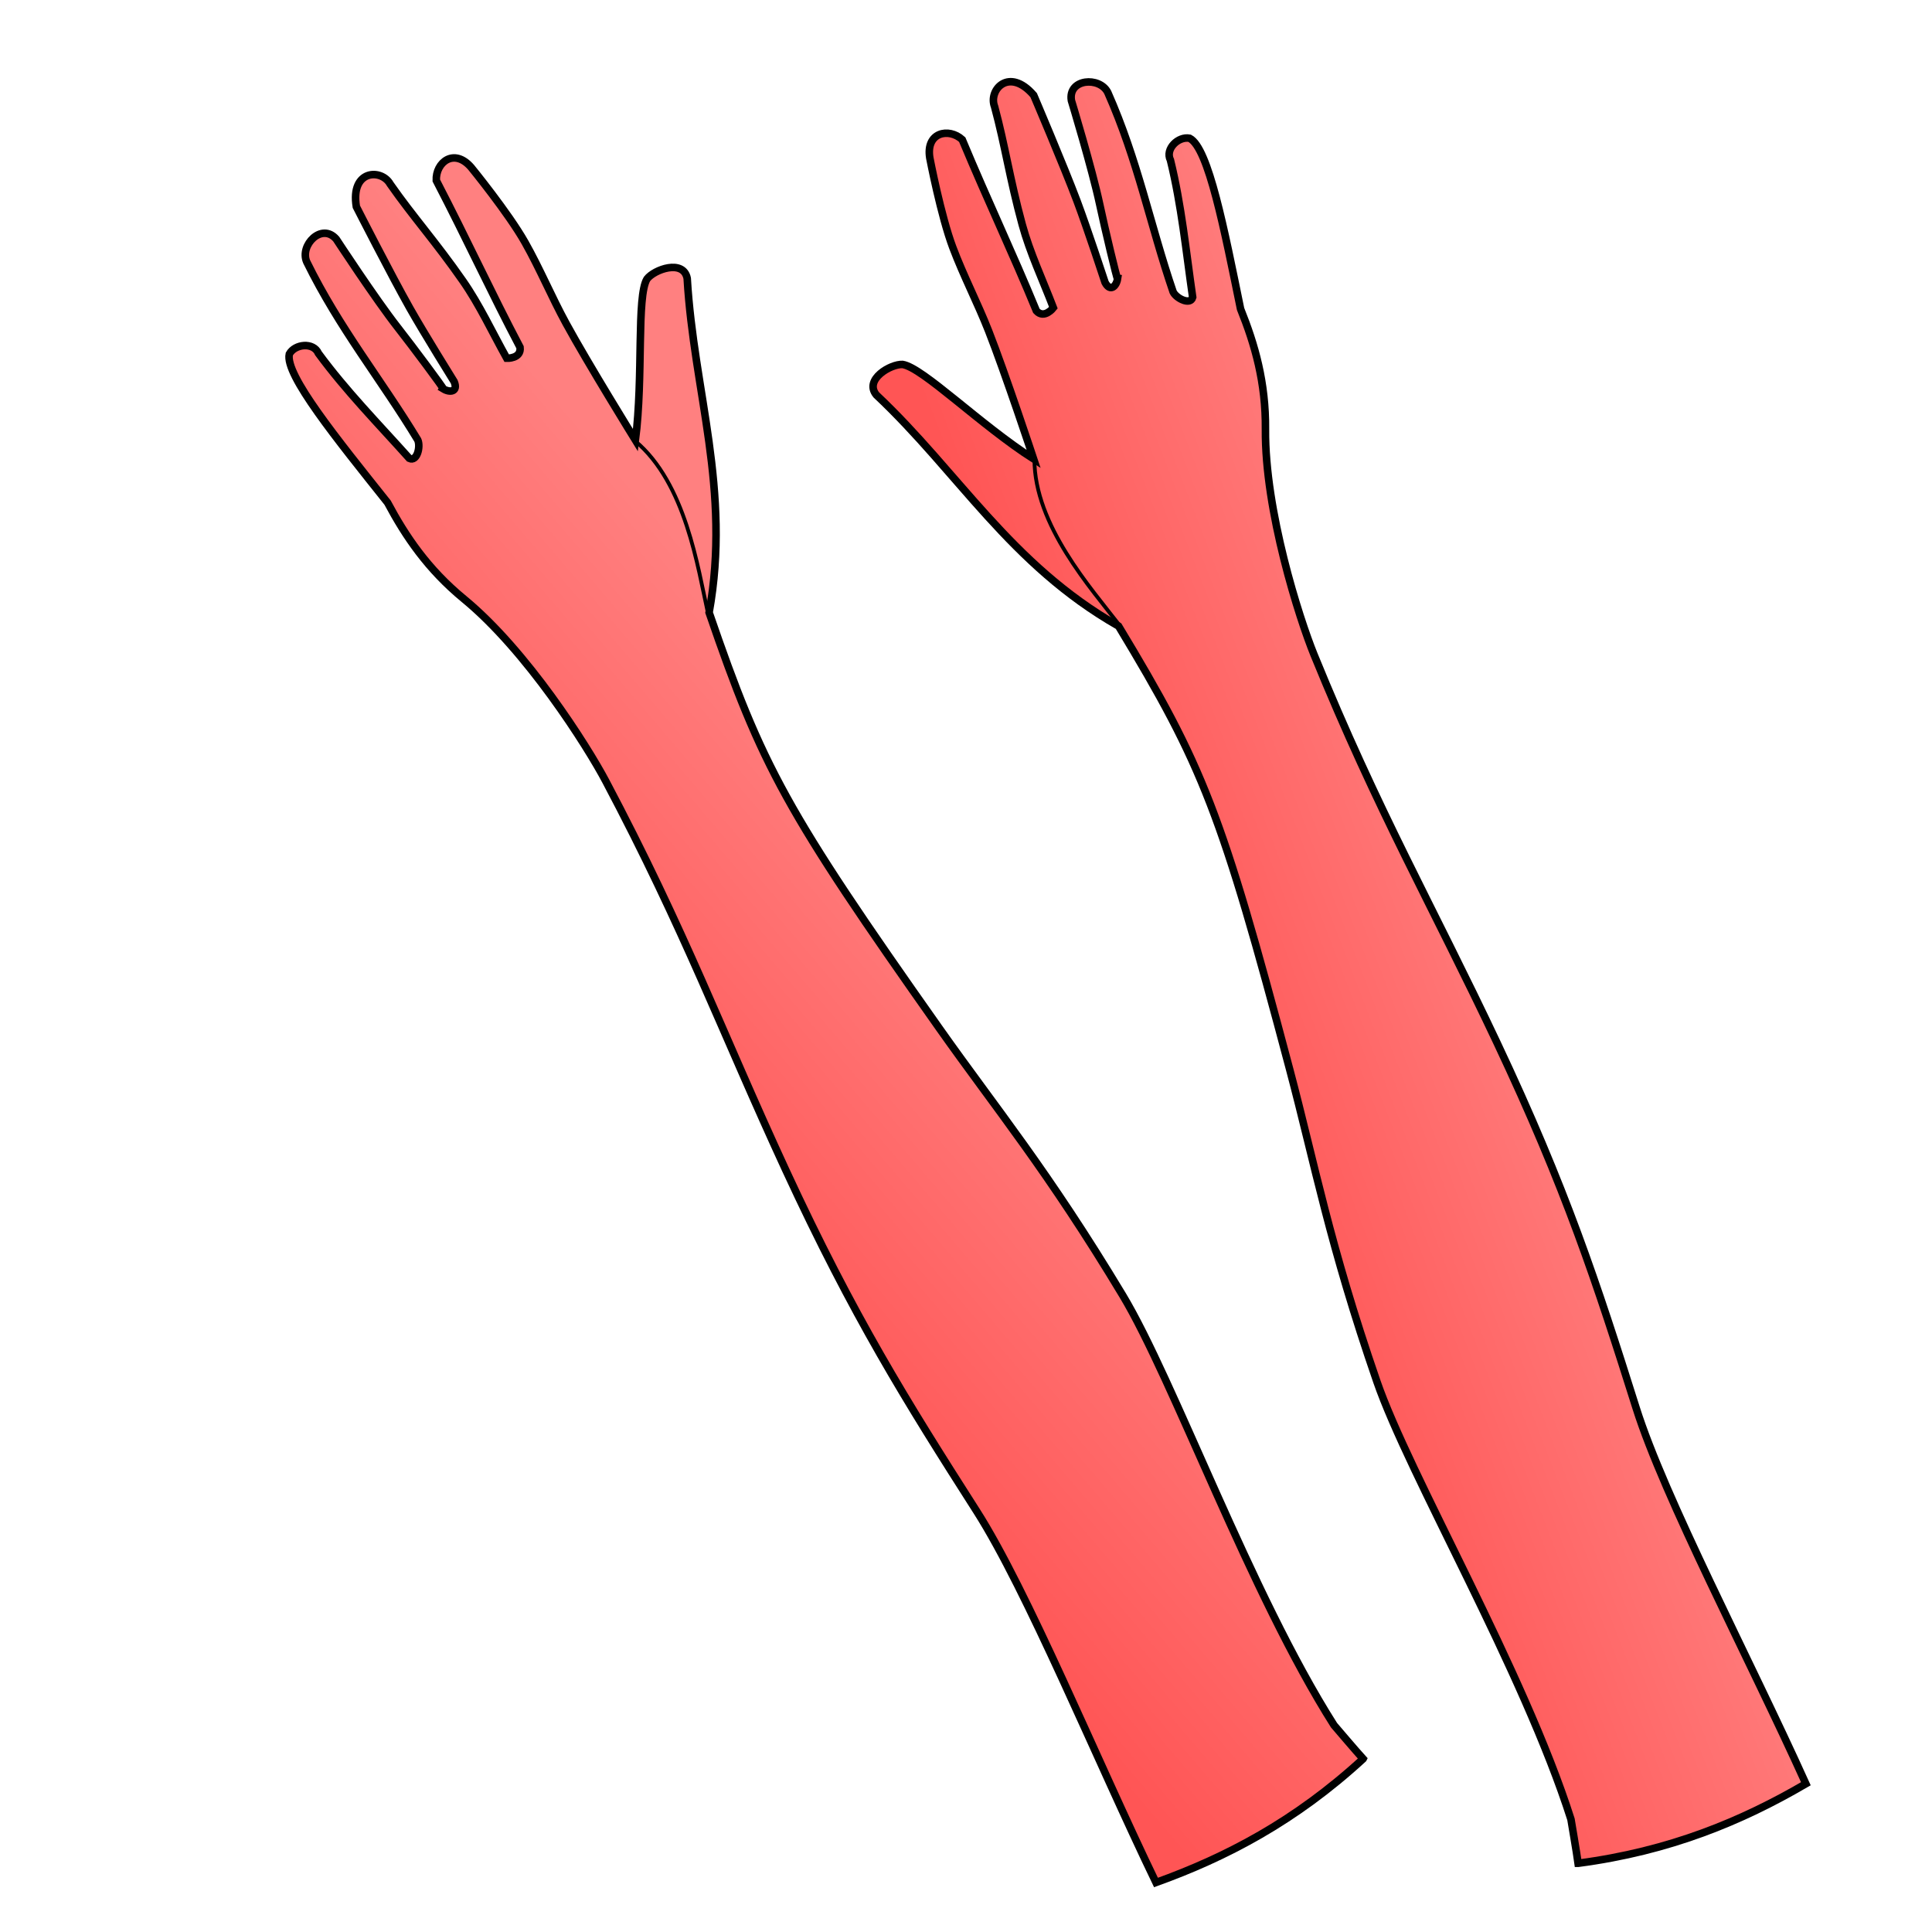
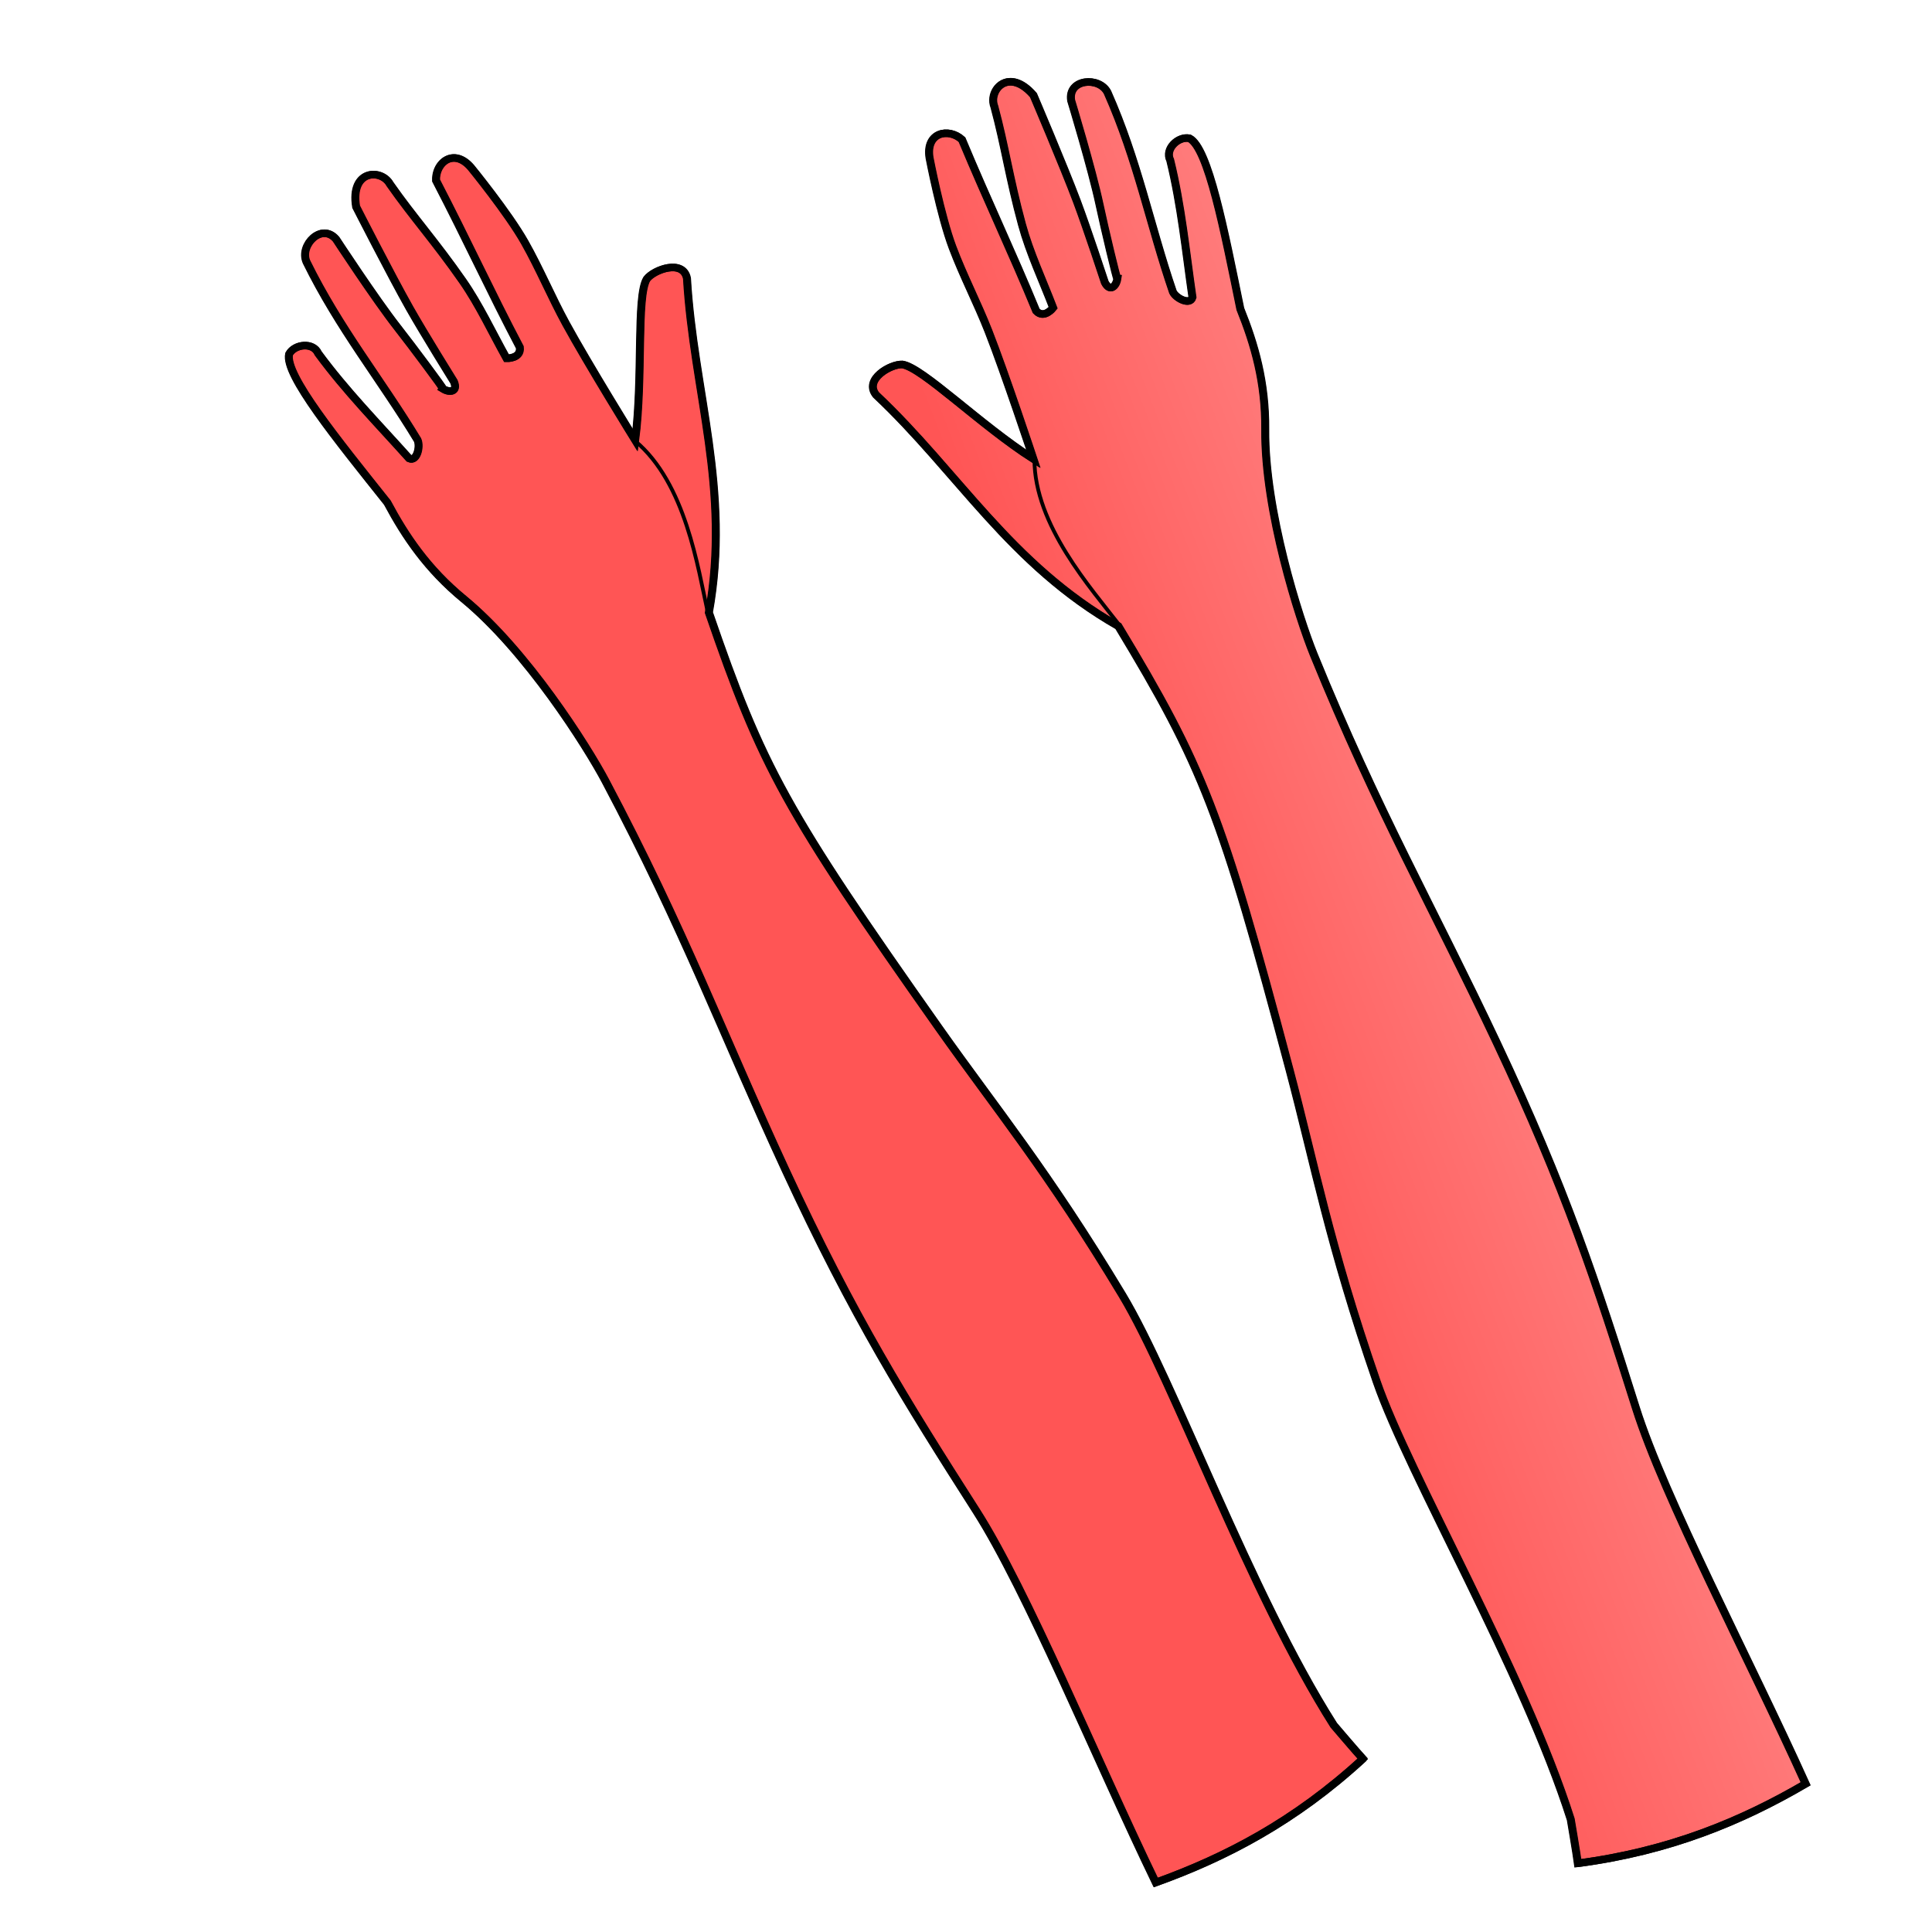
<svg xmlns="http://www.w3.org/2000/svg" xmlns:xlink="http://www.w3.org/1999/xlink" viewBox="0 0 256 256" id="svg4164" version="1.1">
  <style id="style3">
    svg { cursor: default;}
  </style>
  <defs id="defs4166">
    <linearGradient id="linearGradient0">
      <stop style="stop-color:#ff5555;stop-opacity:1" offset="0" id="stop4686" />
      <stop style="stop-color:#ff8080;stop-opacity:1" offset="1" id="stop4688" />
    </linearGradient>
    <marker orient="auto" refY="0.0" refX="0.0" id="Arrow1Lstart" style="overflow:visible">
      <path id="path4233" d="M 0.0,0.0 L 5.0,-5.0 L -12.5,0.0 L 5.0,5.0 L 0.0,0.0 z " style="fill-rule:evenodd;stroke:#000000;stroke-width:1pt;stroke-opacity:1;fill:#000000;fill-opacity:1" transform="scale(0.8) translate(12.5,0)" />
    </marker>
-     <linearGradient xlink:href="#linearGradient0" id="linearGradient1" x1="159.643" y1="946.291" x2="207.857" y2="927.719" gradientUnits="userSpaceOnUse" />
-     <linearGradient xlink:href="#linearGradient0" id="linearGradient2" gradientUnits="userSpaceOnUse" x1="217.604" y1="933.781" x2="155.833" y2="944.264" />
+     <linearGradient gradientTransform="translate(-0.05806371,-796.3551)" xlink:href="#linearGradient0" id="linearGradient1-5" x1="159.643" y1="946.291" x2="207.857" y2="927.719" gradientUnits="userSpaceOnUse" />
  </defs>
-   <g id="layer2" style="display:inline" />
+   <g id="layer2" style="display:none" />
+   <g id="layer3" style="display:inline">
+     <path style="display:inline;fill:url(#linearGradient1-5);fill-opacity:1;fill-rule:evenodd;stroke:#000000;stroke-width:1px;stroke-linecap:butt;stroke-linejoin:miter;stroke-opacity:1" d="M 134.084 10.846 C 132.263 10.681 131.143 12.622 131.729 14.133 C 133.127 19.311 133.726 23.655 135.389 29.758 C 136.408 33.498 138.114 37.115 139.52 40.785 C 139.52 40.785 138.326 42.328 137.273 41.205 C 134.117 33.523 130.908 26.811 127.441 18.508 C 125.671 16.891 122.579 17.518 123.146 20.945 C 123.146 20.945 124.611 28.6 126.191 32.793 C 127.619 36.582 129.458 40.095 130.939 43.863 C 133.122 49.417 136.906 60.828 136.906 60.828 C 129.79 56.272 122.224 48.709 119.535 48.299 C 117.957 48.227 114.415 50.284 116.057 52.33 C 126.999 62.634 133.794 74.784 148.156 82.971 C 159.347 101.512 161.784 107.615 170.834 141.721 C 174.178 154.321 176.074 164.787 182.381 183.055 C 186.665 195.463 201.807 221.316 208.104 241.078 C 208.104 241.078 208.885 245.666 209.049 246.9 C 221.213 245.301 230.753 241.315 239.229 236.363 C 231.729 219.756 220.494 198.473 216.729 186.543 C 211.511 170.013 207.437 157.534 198.291 138.15 C 189.723 119.99 182.523 107.527 174.07 86.791 C 172.091 81.935 167.53 67.688 167.621 56.9 C 167.673 50.681 166.224 45.66 164.322 40.943 C 162.179 30.48 160.082 19.614 157.576 18.328 C 156.078 18.028 154.287 19.742 155.031 21.23 C 156.504 27.238 157.094 33.275 157.979 39.4 C 157.684 40.491 155.802 39.554 155.389 38.686 C 152.336 29.762 150.734 21.288 146.729 12.258 C 145.652 10.109 141.432 10.427 141.906 13.328 C 141.906 13.328 144.669 22.431 145.656 27.078 C 146.352 30.354 147.929 36.945 148.021 36.945 C 147.868 37.949 147.053 38.726 146.371 37.436 C 146.371 37.436 144.003 30.225 142.666 26.676 C 140.881 21.935 136.906 12.613 136.906 12.613 C 135.883 11.43 134.912 10.921 134.084 10.846 z M 60.279 20.941 C 58.822 20.828 57.681 22.273 57.752 23.92 C 61.896 31.907 64.985 38.675 68.852 46.025 C 69.037 47.553 67.088 47.479 67.088 47.479 C 65.174 44.046 63.496 40.414 61.281 37.232 C 57.668 32.041 54.721 28.796 51.646 24.4 C 50.507 22.337 46.353 22.456 47.158 27.396 C 47.158 27.396 51.76 36.427 54.25 40.838 C 56.115 44.141 60.123 50.584 60.123 50.584 C 60.676 51.935 59.555 52.061 58.688 51.535 C 58.747 51.464 54.705 46.027 52.639 43.391 C 49.708 39.651 44.498 31.691 44.498 31.691 C 42.577 29.466 39.625 32.497 40.582 34.701 C 44.938 43.567 50.411 50.235 55.297 58.303 C 55.698 59.177 55.208 61.22 54.182 60.746 C 50.051 56.137 45.8 51.812 42.137 46.828 C 41.473 45.303 39.01 45.576 38.279 46.918 C 37.658 49.665 44.647 58.245 51.297 66.604 C 53.694 71.089 56.614 75.42 61.418 79.371 C 69.75 86.223 77.749 98.864 80.203 103.498 C 90.684 123.287 95.624 136.807 104.055 155.031 C 113.053 174.484 120.011 185.615 129.342 200.223 C 136.076 210.766 145.192 233.039 153.117 249.447 C 162.354 246.124 171.531 241.366 180.562 233.062 C 179.721 232.145 176.703 228.602 176.703 228.602 C 165.586 211.092 155.473 182.888 148.705 171.641 C 138.741 155.082 131.931 146.914 124.412 136.264 C 104.061 107.438 100.943 101.652 93.902 81.172 C 96.839 64.903 91.882 51.895 91 36.891 C 90.484 34.318 86.631 35.714 85.674 36.971 C 84.263 39.297 85.211 49.953 84.139 58.334 C 84.139 58.334 77.814 48.111 74.955 42.873 C 73.015 39.319 71.5 35.654 69.51 32.127 C 67.307 28.224 62.377 22.189 62.377 22.189 C 61.669 21.366 60.942 20.993 60.279 20.941 z " id="path4680-3" />
+   </g>
  <g id="layer1" transform="translate(0,-796.3622)" style="display:inline">
-     <g id="g4692">
-       <path id="path4680" d="m 209.107,1043.255 c -0.163,-1.234 -0.945,-5.823 -0.945,-5.823 -6.296,-19.762 -21.44,-45.615 -25.723,-58.023 -6.307,-18.268 -8.202,-28.732 -11.546,-41.333 -9.05,-34.106 -11.488,-40.208 -22.679,-58.75 -14.362,-8.187 -21.157,-20.337 -32.1,-30.64 -1.642,-2.046 1.899,-4.105 3.478,-4.033 2.689,0.411 10.255,7.975 17.372,12.531 0,0 -3.784,-11.411 -5.967,-16.964 -1.481,-3.769 -3.32,-7.282 -4.747,-11.071 -1.58,-4.193 -3.045,-11.847 -3.045,-11.847 -0.568,-3.427 2.524,-4.055 4.295,-2.439 3.467,8.303 6.676,15.016 9.832,22.698 1.052,1.123 2.246,-0.42 2.246,-0.42 -1.405,-3.67 -3.112,-7.288 -4.131,-11.028 -1.663,-6.103 -2.262,-10.446 -3.661,-15.625 -0.851,-2.198 1.906,-5.305 5.179,-1.518 0,0 3.974,9.322 5.759,14.062 1.337,3.55 3.705,10.759 3.705,10.759 0.681,1.291 1.499,0.512 1.652,-0.491 -0.093,0 -1.67,-6.59 -2.366,-9.866 -0.988,-4.647 -3.75,-13.75 -3.75,-13.75 -0.474,-2.901 3.745,-3.22 4.821,-1.071 4.005,9.03 5.608,17.505 8.661,26.429 0.413,0.868 2.295,1.805 2.589,0.714 -0.885,-6.126 -1.474,-12.162 -2.946,-18.17 -0.744,-1.488 1.046,-3.202 2.545,-2.902 2.505,1.286 4.602,12.152 6.746,22.615 1.902,4.717 3.351,9.736 3.299,15.956 -0.091,10.787 4.471,25.035 6.45,29.89 8.452,20.736 15.652,33.2 24.221,51.36 9.146,19.384 13.219,31.863 18.436,48.393 3.765,11.931 15,33.214 22.5,49.821 -8.476,4.952 -18.015,8.937 -30.179,10.536 z" style="fill:url(#linearGradient1);fill-rule:evenodd;stroke:#000000;stroke-width:1px;stroke-linecap:butt;stroke-linejoin:miter;stroke-opacity:1;fill-opacity:1" />
+     <g id="g4692" style="fill:none">
+       <path id="path4680" d="m 209.107,1043.255 c -0.163,-1.234 -0.945,-5.823 -0.945,-5.823 -6.296,-19.762 -21.44,-45.615 -25.723,-58.023 -6.307,-18.268 -8.202,-28.732 -11.546,-41.333 -9.05,-34.106 -11.488,-40.208 -22.679,-58.75 -14.362,-8.187 -21.157,-20.337 -32.1,-30.64 -1.642,-2.046 1.899,-4.105 3.478,-4.033 2.689,0.411 10.255,7.975 17.372,12.531 0,0 -3.784,-11.411 -5.967,-16.964 -1.481,-3.769 -3.32,-7.282 -4.747,-11.071 -1.58,-4.193 -3.045,-11.847 -3.045,-11.847 -0.568,-3.427 2.524,-4.055 4.295,-2.439 3.467,8.303 6.676,15.016 9.832,22.698 1.052,1.123 2.246,-0.42 2.246,-0.42 -1.405,-3.67 -3.112,-7.288 -4.131,-11.028 -1.663,-6.103 -2.262,-10.446 -3.661,-15.625 -0.851,-2.198 1.906,-5.305 5.179,-1.518 0,0 3.974,9.322 5.759,14.062 1.337,3.55 3.705,10.759 3.705,10.759 0.681,1.291 1.499,0.512 1.652,-0.491 -0.093,0 -1.67,-6.59 -2.366,-9.866 -0.988,-4.647 -3.75,-13.75 -3.75,-13.75 -0.474,-2.901 3.745,-3.22 4.821,-1.071 4.005,9.03 5.608,17.505 8.661,26.429 0.413,0.868 2.295,1.805 2.589,0.714 -0.885,-6.126 -1.474,-12.162 -2.946,-18.17 -0.744,-1.488 1.046,-3.202 2.545,-2.902 2.505,1.286 4.602,12.152 6.746,22.615 1.902,4.717 3.351,9.736 3.299,15.956 -0.091,10.787 4.471,25.035 6.45,29.89 8.452,20.736 15.652,33.2 24.221,51.36 9.146,19.384 13.219,31.863 18.436,48.393 3.765,11.931 15,33.214 22.5,49.821 -8.476,4.952 -18.015,8.937 -30.179,10.536 z" style="fill:none;fill-opacity:1;fill-rule:evenodd;stroke:#000000;stroke-width:1px;stroke-linecap:butt;stroke-linejoin:miter;stroke-opacity:1" />
      <path id="path4682" d="m 148.366,879.247 c -3.775,-4.912 -11.303,-13.293 -11.301,-22.034" style="fill:none;fill-rule:evenodd;stroke:#000000;stroke-width:0.5;stroke-linecap:butt;stroke-linejoin:miter;stroke-miterlimit:4;stroke-dasharray:none;stroke-opacity:1" />
    </g>
-     <g transform="matrix(-0.6416591,0.76699,0.76699,0.6416591,-485.3703,199.6198)" style="display:inline" id="g4692-4">
-       <path id="path4680-7" d="m 209.107,1043.255 c -0.163,-1.234 -0.945,-5.823 -0.945,-5.823 -6.296,-19.762 -21.44,-45.615 -25.723,-58.023 -6.307,-18.268 -8.202,-28.732 -11.546,-41.333 -9.05,-34.106 -11.488,-40.208 -22.679,-58.75 -14.362,-8.187 -21.157,-20.337 -32.1,-30.64 -1.642,-2.046 1.899,-4.105 3.478,-4.033 2.689,0.411 10.255,7.975 17.372,12.531 0,0 -3.784,-11.411 -5.967,-16.964 -1.481,-3.769 -3.32,-7.282 -4.747,-11.071 -1.58,-4.193 -3.045,-11.847 -3.045,-11.847 -0.568,-3.427 2.524,-4.055 4.295,-2.439 3.467,8.303 6.676,15.016 9.832,22.698 1.052,1.123 2.246,-0.42 2.246,-0.42 -1.405,-3.67 -3.112,-7.288 -4.131,-11.028 -1.663,-6.103 -2.262,-10.446 -3.661,-15.625 -0.851,-2.198 1.906,-5.305 5.179,-1.518 0,0 3.974,9.322 5.759,14.062 1.337,3.55 3.705,10.759 3.705,10.759 0.681,1.291 1.499,0.512 1.652,-0.491 -0.093,0 -1.67,-6.59 -2.366,-9.866 -0.988,-4.647 -3.75,-13.75 -3.75,-13.75 -0.474,-2.901 3.745,-3.22 4.821,-1.071 4.005,9.03 5.608,17.505 8.661,26.429 0.413,0.868 2.295,1.805 2.589,0.714 -0.885,-6.126 -1.474,-12.162 -2.946,-18.17 -0.744,-1.488 1.046,-3.202 2.545,-2.902 2.505,1.286 4.602,12.152 6.746,22.615 1.902,4.717 3.351,9.736 3.299,15.956 -0.091,10.787 4.471,25.035 6.45,29.89 8.452,20.736 15.652,33.2 24.221,51.36 9.146,19.384 13.219,31.863 18.436,48.393 3.765,11.931 15,33.214 22.5,49.821 -8.476,4.952 -18.015,8.937 -30.179,10.536 z" style="fill:url(#linearGradient2);fill-opacity:1;fill-rule:evenodd;stroke:#000000;stroke-width:1px;stroke-linecap:butt;stroke-linejoin:miter;stroke-opacity:1" />
+     <g transform="matrix(-0.6416591,0.76699,0.76699,0.6416591,-485.3703,199.6198)" style="display:inline;fill:none" id="g4692-4">
+       <path id="path4680-7" d="m 209.107,1043.255 c -0.163,-1.234 -0.945,-5.823 -0.945,-5.823 -6.296,-19.762 -21.44,-45.615 -25.723,-58.023 -6.307,-18.268 -8.202,-28.732 -11.546,-41.333 -9.05,-34.106 -11.488,-40.208 -22.679,-58.75 -14.362,-8.187 -21.157,-20.337 -32.1,-30.64 -1.642,-2.046 1.899,-4.105 3.478,-4.033 2.689,0.411 10.255,7.975 17.372,12.531 0,0 -3.784,-11.411 -5.967,-16.964 -1.481,-3.769 -3.32,-7.282 -4.747,-11.071 -1.58,-4.193 -3.045,-11.847 -3.045,-11.847 -0.568,-3.427 2.524,-4.055 4.295,-2.439 3.467,8.303 6.676,15.016 9.832,22.698 1.052,1.123 2.246,-0.42 2.246,-0.42 -1.405,-3.67 -3.112,-7.288 -4.131,-11.028 -1.663,-6.103 -2.262,-10.446 -3.661,-15.625 -0.851,-2.198 1.906,-5.305 5.179,-1.518 0,0 3.974,9.322 5.759,14.062 1.337,3.55 3.705,10.759 3.705,10.759 0.681,1.291 1.499,0.512 1.652,-0.491 -0.093,0 -1.67,-6.59 -2.366,-9.866 -0.988,-4.647 -3.75,-13.75 -3.75,-13.75 -0.474,-2.901 3.745,-3.22 4.821,-1.071 4.005,9.03 5.608,17.505 8.661,26.429 0.413,0.868 2.295,1.805 2.589,0.714 -0.885,-6.126 -1.474,-12.162 -2.946,-18.17 -0.744,-1.488 1.046,-3.202 2.545,-2.902 2.505,1.286 4.602,12.152 6.746,22.615 1.902,4.717 3.351,9.736 3.299,15.956 -0.091,10.787 4.471,25.035 6.45,29.89 8.452,20.736 15.652,33.2 24.221,51.36 9.146,19.384 13.219,31.863 18.436,48.393 3.765,11.931 15,33.214 22.5,49.821 -8.476,4.952 -18.015,8.937 -30.179,10.536 z" style="fill:none;fill-opacity:1;fill-rule:evenodd;stroke:#000000;stroke-width:1px;stroke-linecap:butt;stroke-linejoin:miter;stroke-opacity:1" />
      <path id="path4682-0" d="m 148.366,879.247 c -3.775,-4.912 -11.303,-13.293 -11.301,-22.034" style="fill:none;fill-rule:evenodd;stroke:#000000;stroke-width:0.5;stroke-linecap:butt;stroke-linejoin:miter;stroke-miterlimit:4;stroke-dasharray:none;stroke-opacity:1" />
    </g>
  </g>
</svg>
